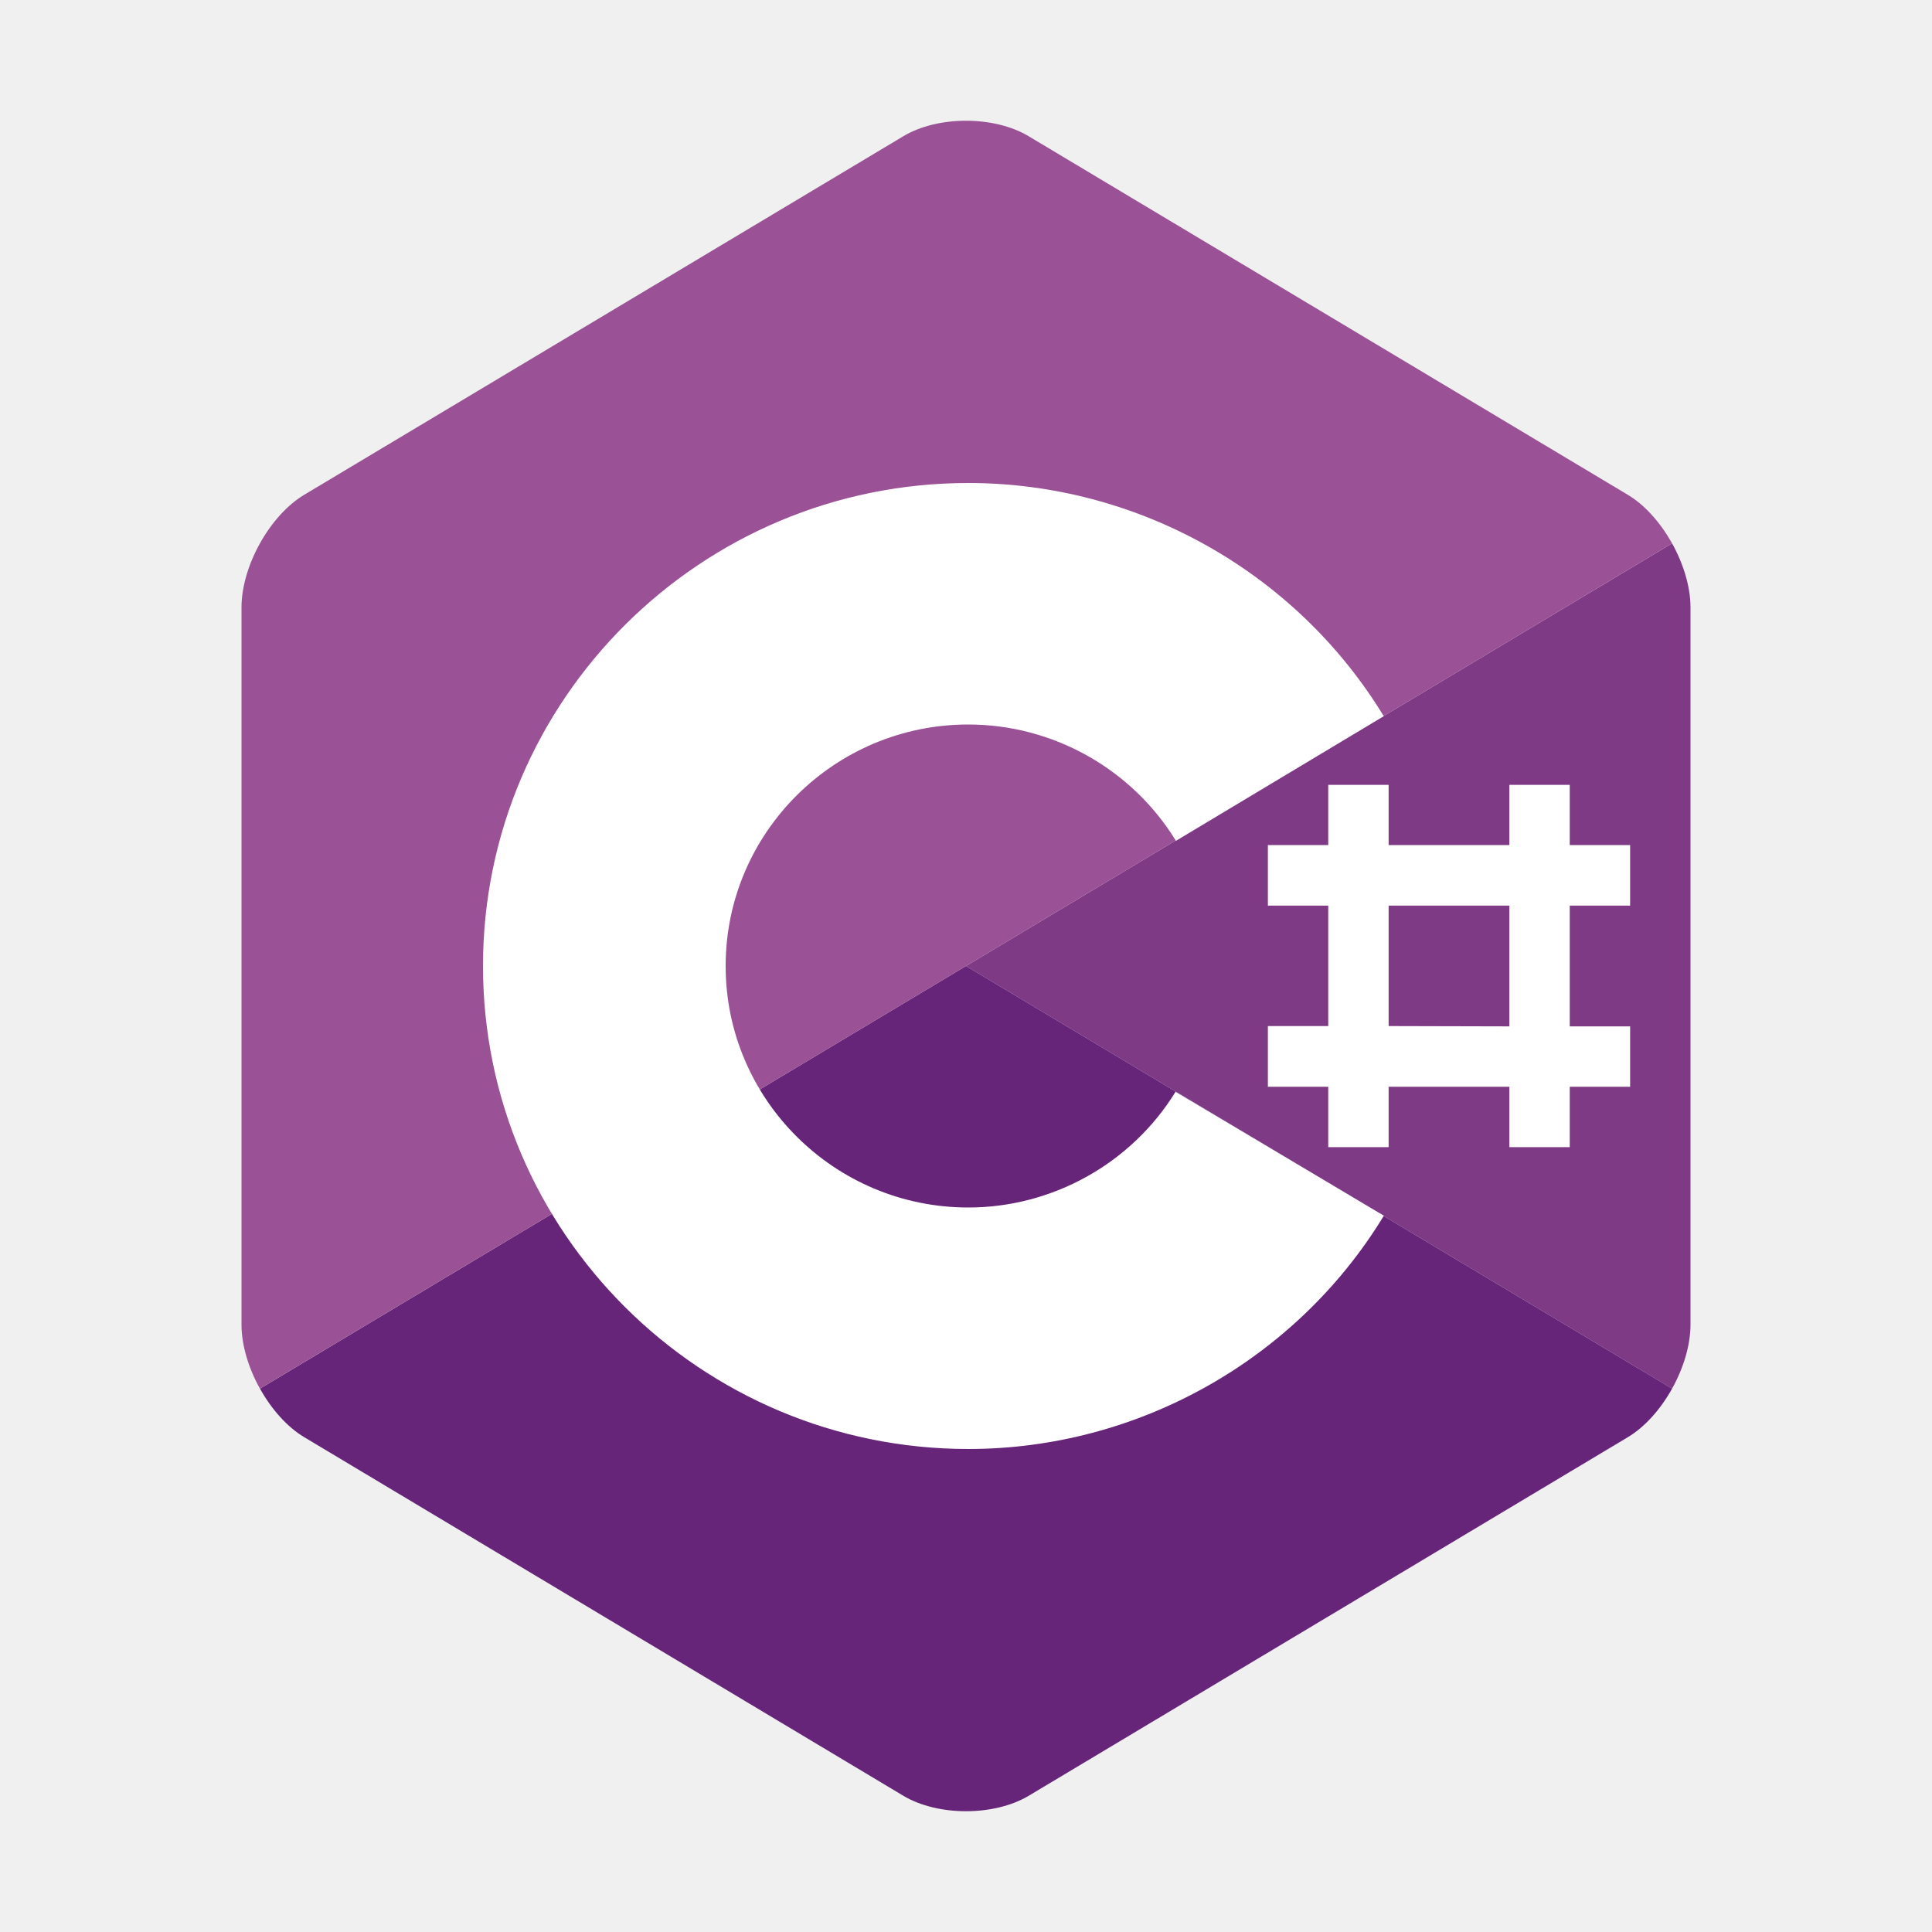
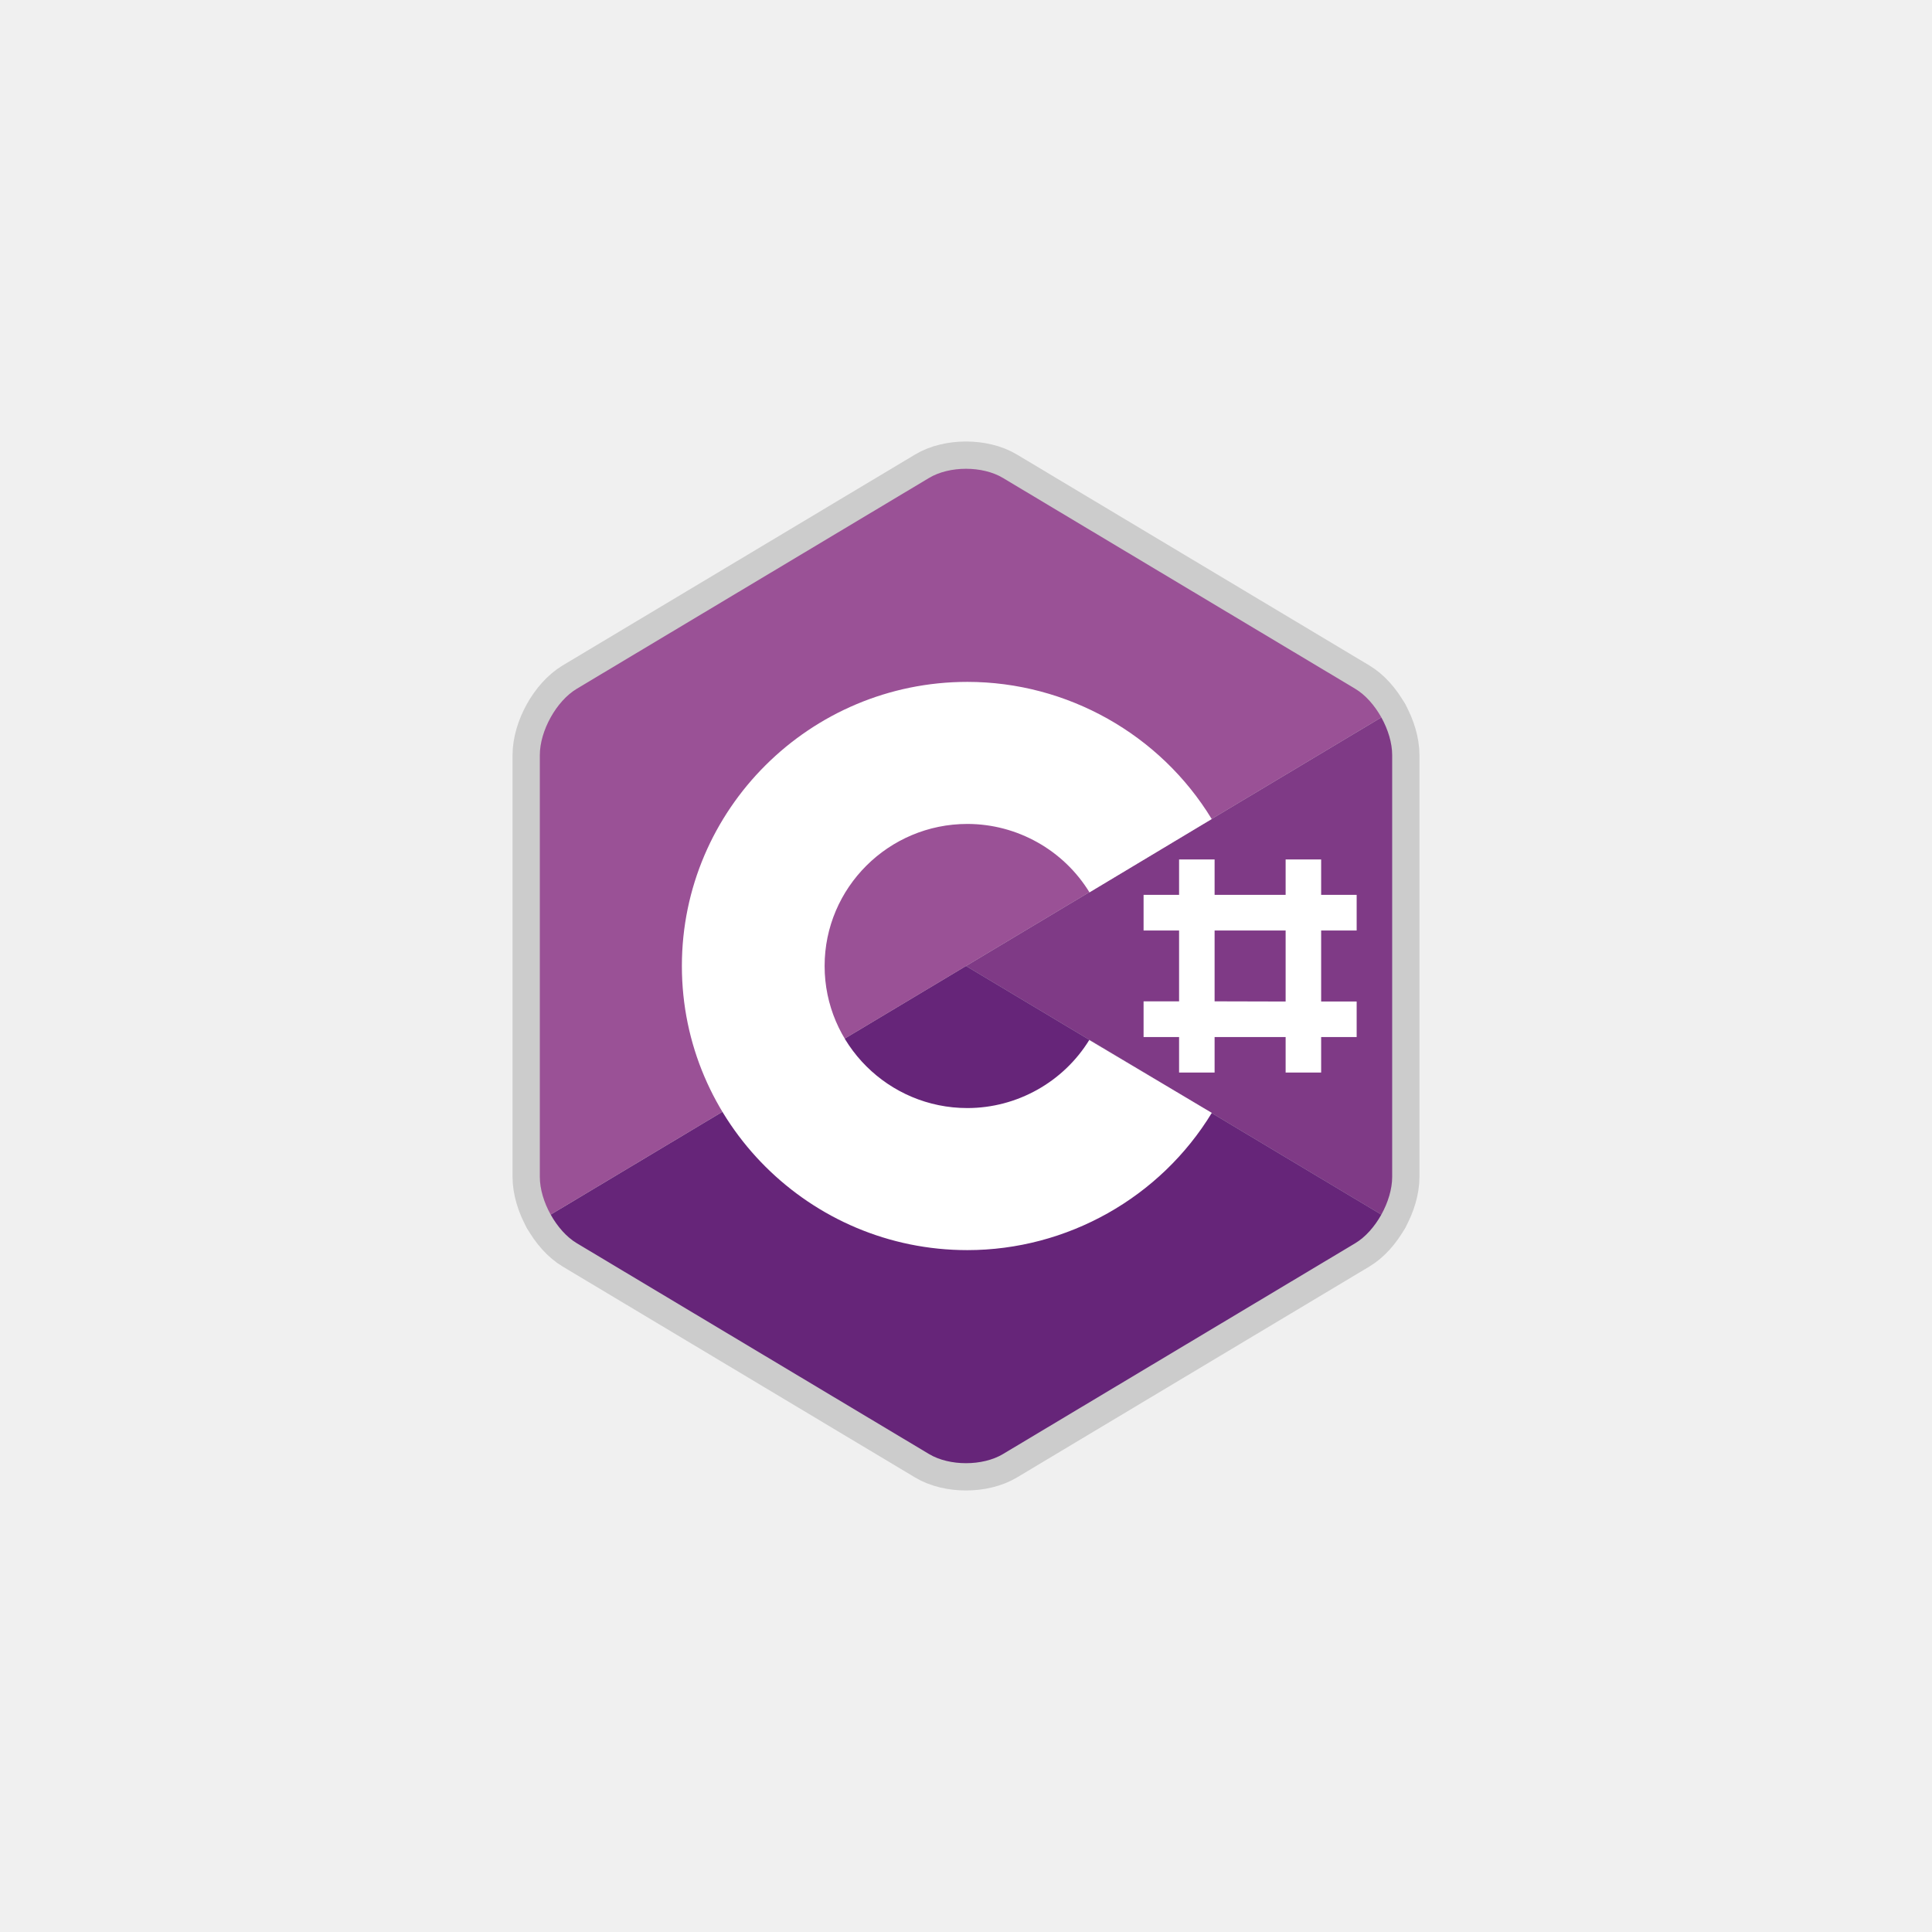
- <svg xmlns="http://www.w3.org/2000/svg" width="81px" height="81px" viewBox="0 0 32 32" fill="none">
+ <svg xmlns="http://www.w3.org/2000/svg" width="88px" height="88px" viewBox="-11.2 -11.2 54.40 54.40" fill="none">
  <g id="SVGRepo_bgCarrier" stroke-width="0" />
-   <g id="SVGRepo_tracerCarrier" stroke-linecap="round" stroke-linejoin="round" />
+   <g id="SVGRepo_tracerCarrier" stroke-linecap="round" stroke-linejoin="round" stroke="#CCCCCC" stroke-width="1.536">
+     <path d="M27.695 23C27.883 22.662 28 22.281 28 21.939V10.061C28 9.719 27.883 9.338 27.695 9L16 16L27.695 23Z" fill="#7F3A86" />
+     <path d="M17.04 29.743L26.961 23.805C27.247 23.634 27.507 23.338 27.695 23L16 16L4.306 23C4.494 23.338 4.754 23.634 5.04 23.805L14.961 29.743C15.533 30.085 16.468 30.085 17.04 29.743Z" fill="#662579" />
+     <path d="M27.695 9C27.506 8.662 27.247 8.366 26.961 8.195L17.039 2.257C16.468 1.914 15.532 1.914 14.961 2.257L5.039 8.195C4.468 8.537 4 9.377 4 10.061V21.939C4 22.281 4.117 22.662 4.305 23L16 16L27.695 9Z" fill="#9A5196" />
+     <path d="M16.038 24C11.606 24 8 20.411 8 16C8 11.589 11.606 8 16.038 8C18.846 8 21.467 9.476 22.919 11.862L19.477 13.927C18.749 12.736 17.44 12 16.038 12C13.822 12 12.019 13.794 12.019 16C12.019 18.206 13.822 20 16.038 20C17.436 20 18.742 19.268 19.471 18.083L22.921 20.136C21.469 22.523 18.847 24 16.038 24Z" fill="white" />
+     <path fill-rule="evenodd" clip-rule="evenodd" d="M25 13V13.997H23V13H22V13.997H21V15H22V16.995H21V18H22V19H23L23 18H25V19H26V18H27V17H26V15H27V13.997H26V13H25ZM25 17V15H23V16.995L25 17Z" fill="white" />
+   </g>
  <g id="SVGRepo_iconCarrier">
    <path d="M27.695 23C27.883 22.662 28 22.281 28 21.939V10.061C28 9.719 27.883 9.338 27.695 9L16 16L27.695 23Z" fill="#7F3A86" />
    <path d="M17.04 29.743L26.961 23.805C27.247 23.634 27.507 23.338 27.695 23L16 16L4.306 23C4.494 23.338 4.754 23.634 5.04 23.805L14.961 29.743C15.533 30.085 16.468 30.085 17.04 29.743Z" fill="#662579" />
    <path d="M27.695 9C27.506 8.662 27.247 8.366 26.961 8.195L17.039 2.257C16.468 1.914 15.532 1.914 14.961 2.257L5.039 8.195C4.468 8.537 4 9.377 4 10.061V21.939C4 22.281 4.117 22.662 4.305 23L16 16L27.695 9Z" fill="#9A5196" />
    <path d="M16.038 24C11.606 24 8 20.411 8 16C8 11.589 11.606 8 16.038 8C18.846 8 21.467 9.476 22.919 11.862L19.477 13.927C18.749 12.736 17.44 12 16.038 12C13.822 12 12.019 13.794 12.019 16C12.019 18.206 13.822 20 16.038 20C17.436 20 18.742 19.268 19.471 18.083L22.921 20.136C21.469 22.523 18.847 24 16.038 24Z" fill="white" />
    <path fill-rule="evenodd" clip-rule="evenodd" d="M25 13V13.997H23V13H22V13.997H21V15H22V16.995H21V18H22V19H23L23 18H25V19H26V18H27V17H26V15H27V13.997H26V13H25ZM25 17V15H23V16.995L25 17Z" fill="white" />
  </g>
</svg>
